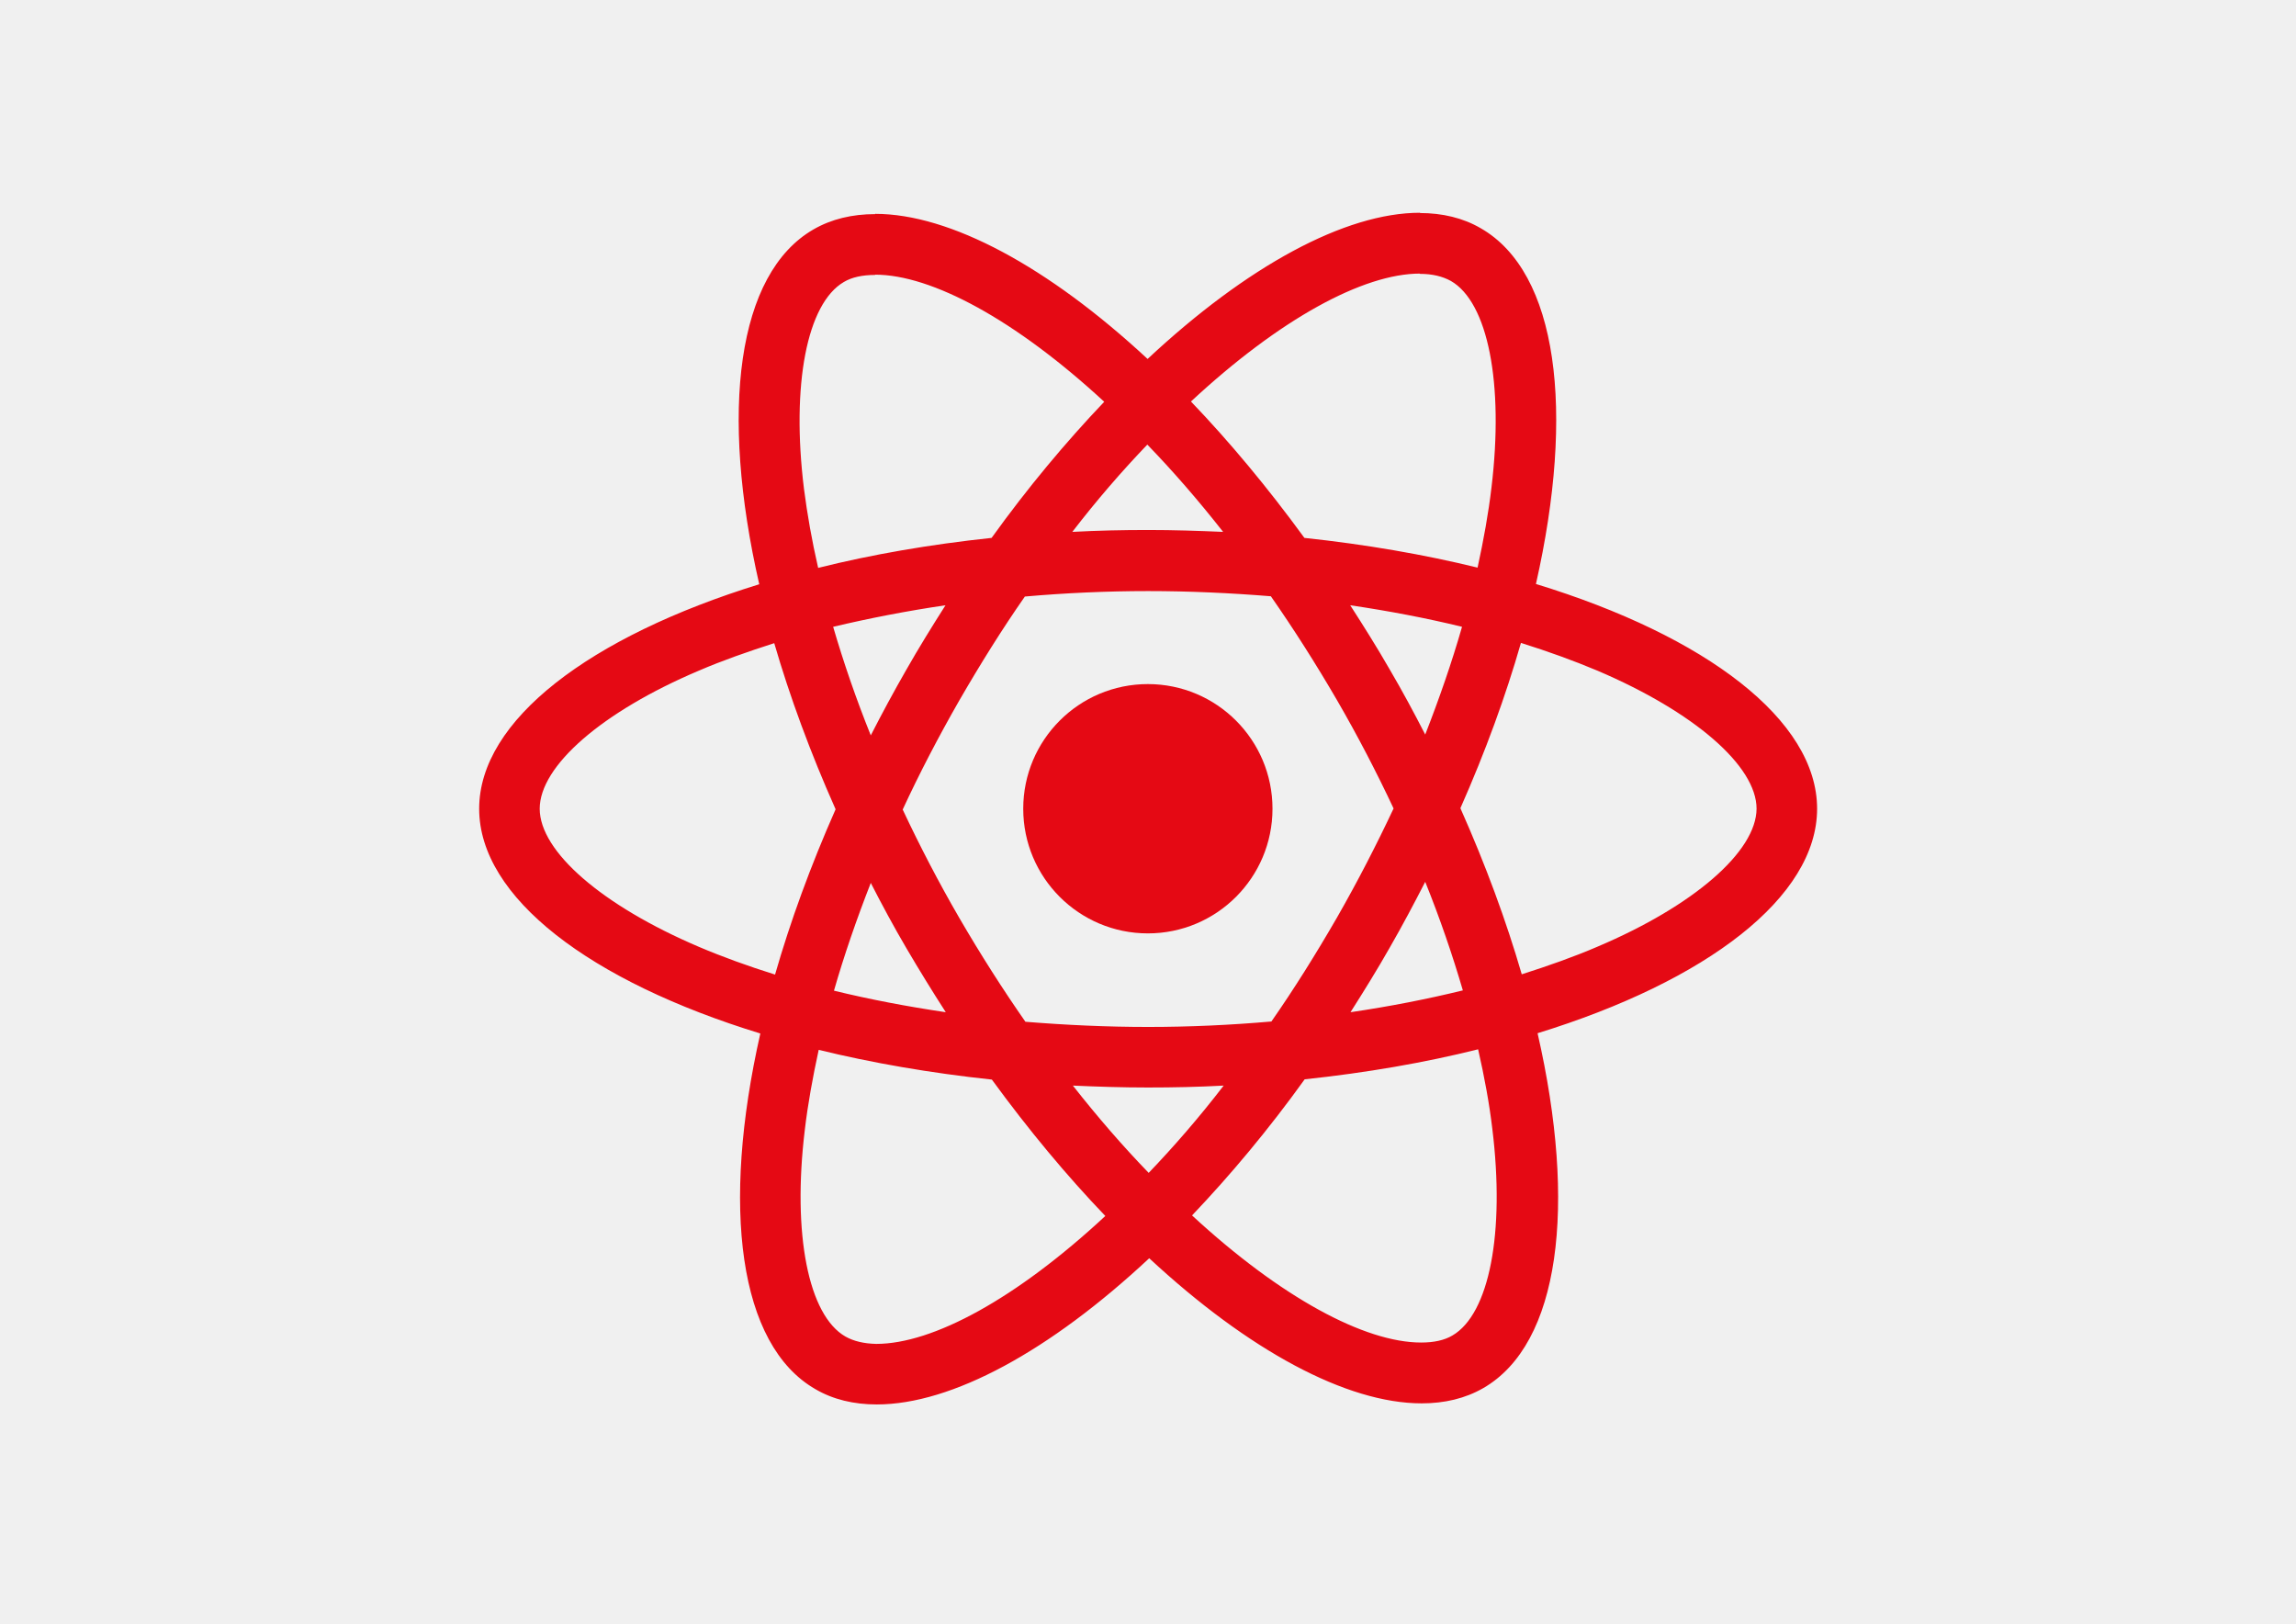
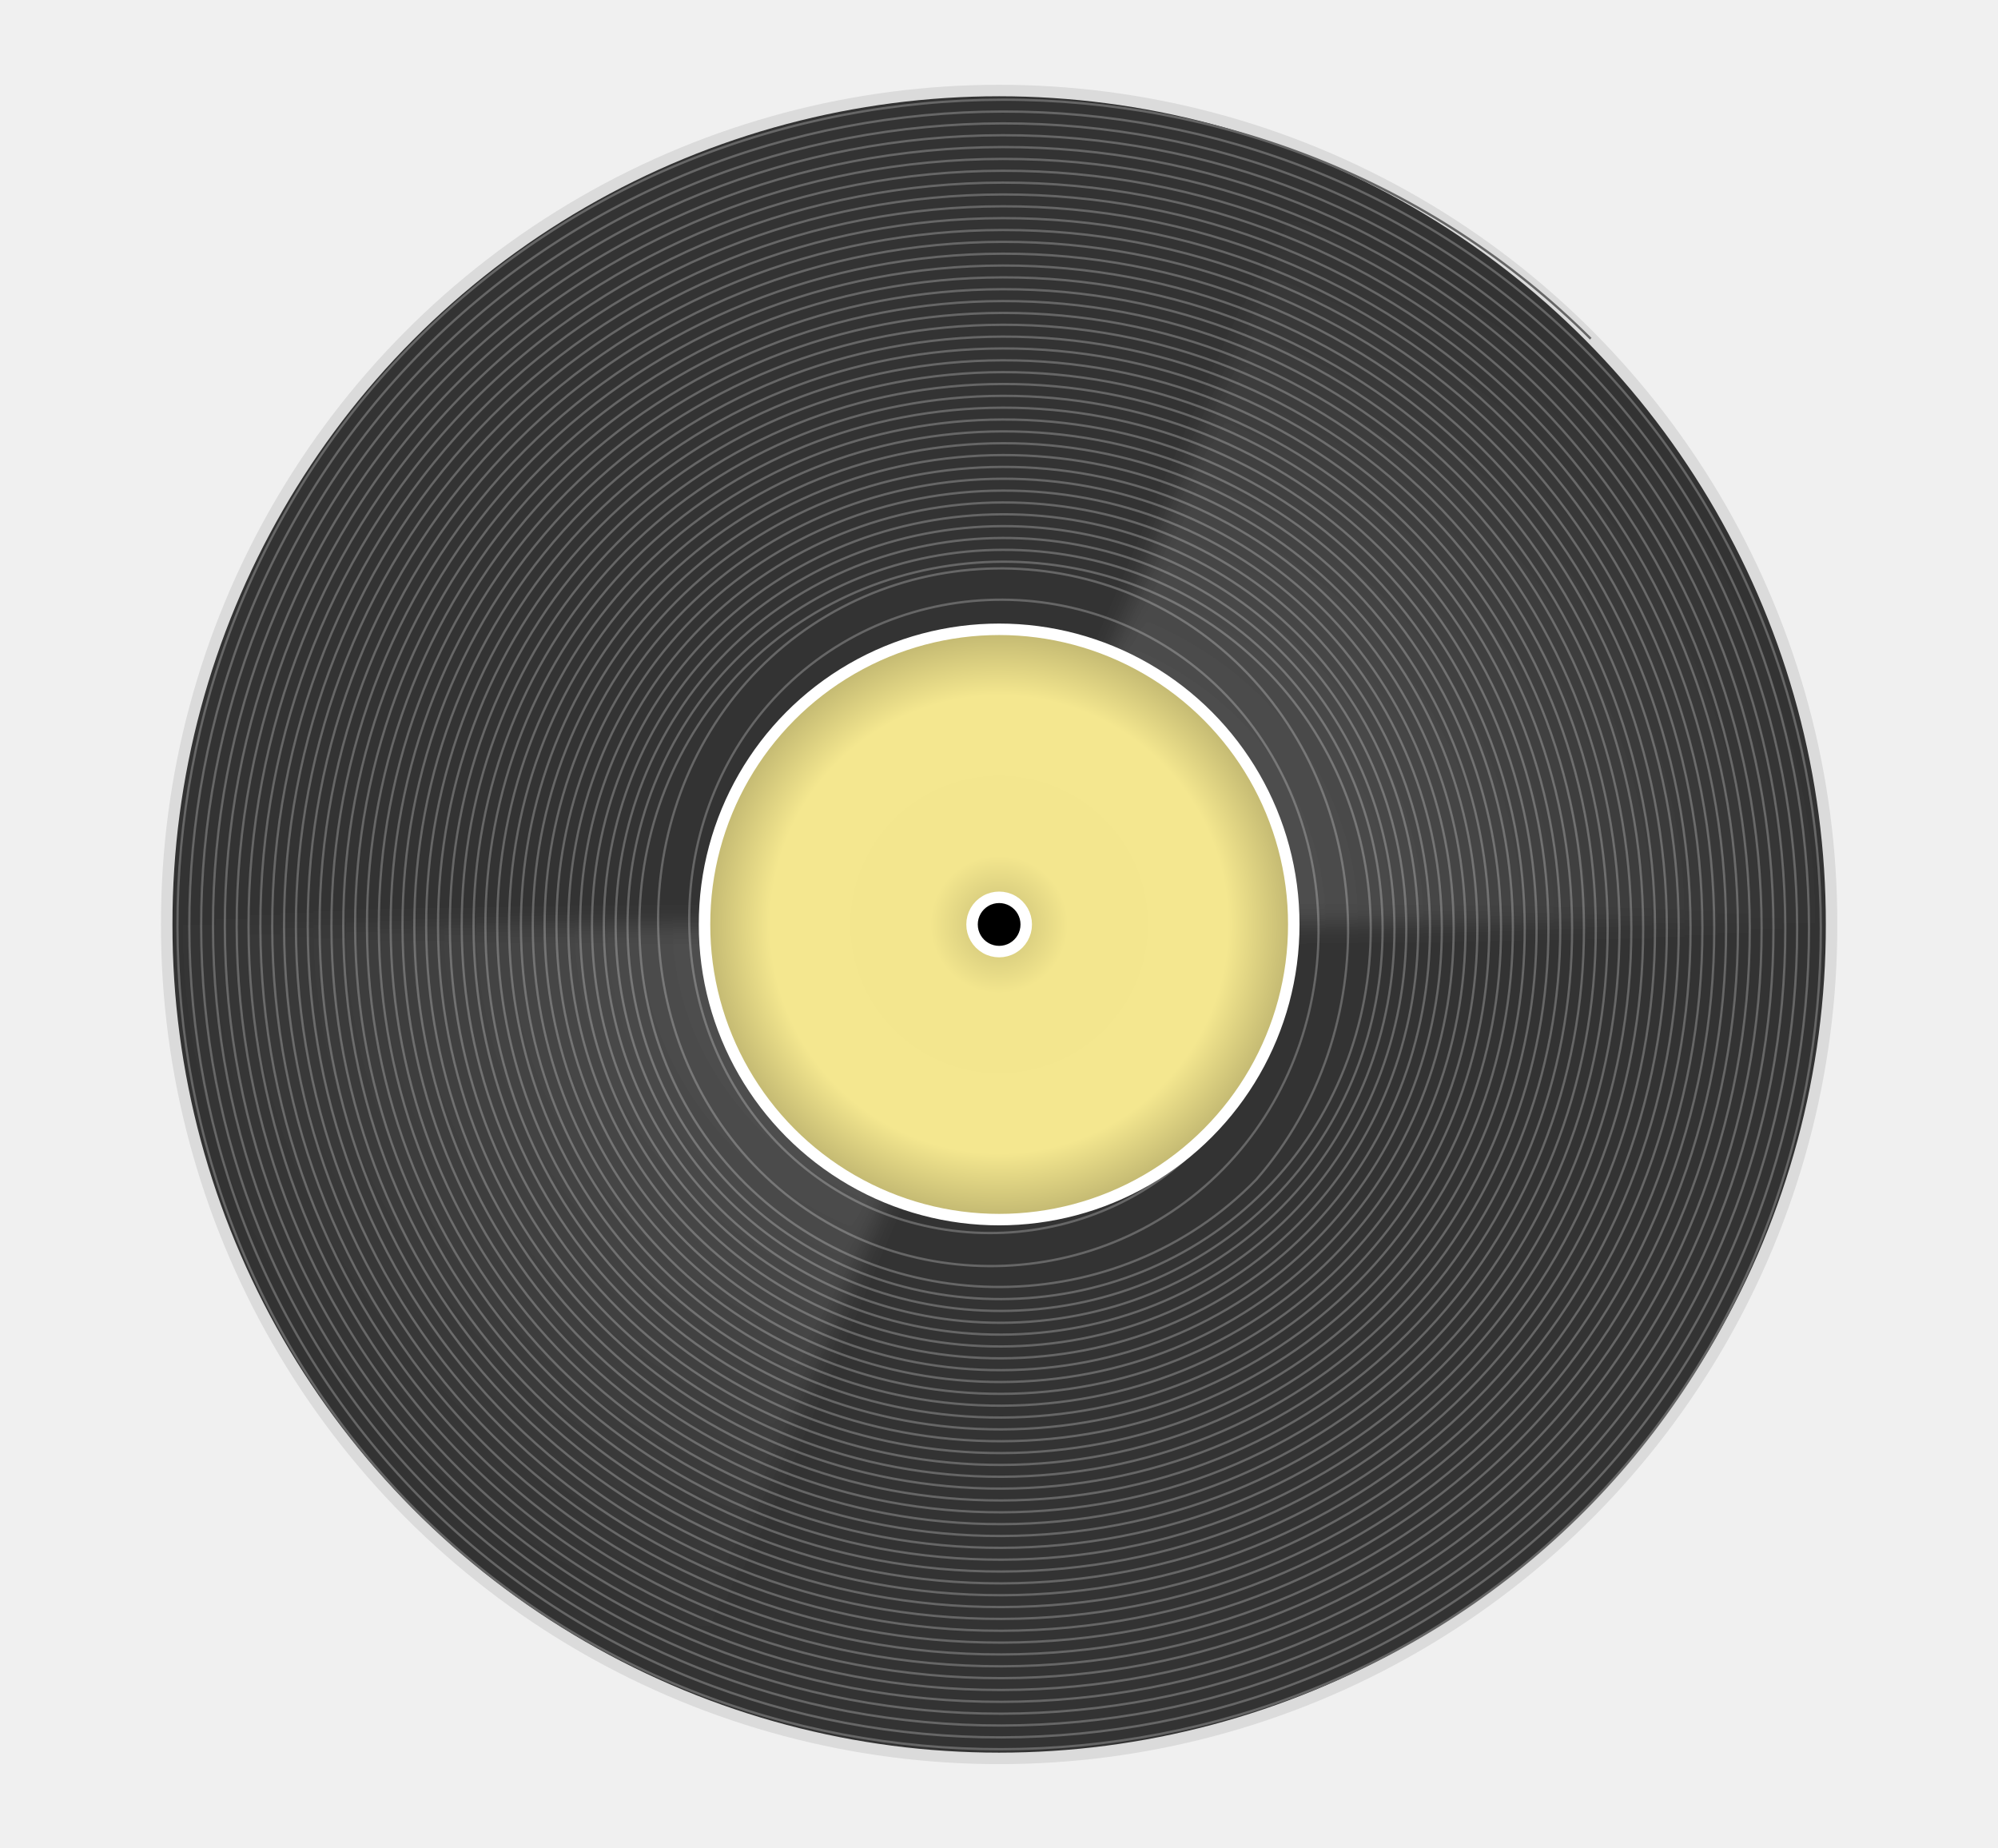
- <svg xmlns="http://www.w3.org/2000/svg" viewBox="0 0 841.9 595.3">
-   <g fill="#e50914">
-     <path d="M666.3 296.5c0-32.5-40.7-63.3-103.1-82.4 14.4-63.6 8-114.2-20.2-130.4-6.5-3.8-14.1-5.6-22.4-5.6v22.3c4.6 0 8.3.9 11.4 2.6 13.6 7.8 19.5 37.5 14.9 75.7-1.1 9.4-2.9 19.3-5.1 29.4-19.6-4.8-41-8.5-63.5-10.9-13.5-18.5-27.5-35.3-41.6-50 32.6-30.3 63.2-46.9 84-46.9V78c-27.5 0-63.5 19.6-99.9 53.6-36.4-33.8-72.4-53.2-99.9-53.2v22.3c20.7 0 51.4 16.5 84 46.6-14 14.7-28 31.4-41.3 49.9-22.6 2.4-44 6.1-63.6 11-2.3-10-4-19.7-5.2-29-4.7-38.2 1.1-67.9 14.6-75.8 3-1.8 6.9-2.6 11.5-2.6V78.5c-8.4 0-16 1.8-22.6 5.6-28.1 16.2-34.4 66.7-19.9 130.1-62.2 19.2-102.7 49.9-102.7 82.3 0 32.5 40.7 63.3 103.1 82.4-14.4 63.6-8 114.2 20.2 130.4 6.5 3.8 14.1 5.6 22.5 5.6 27.5 0 63.5-19.6 99.9-53.6 36.4 33.8 72.4 53.2 99.9 53.2 8.4 0 16-1.8 22.6-5.6 28.1-16.2 34.4-66.7 19.9-130.1 62-19.1 102.5-49.9 102.5-82.3zm-130.2-66.7c-3.7 12.9-8.3 26.2-13.5 39.5-4.1-8-8.4-16-13.1-24-4.6-8-9.5-15.8-14.4-23.4 14.2 2.1 27.9 4.7 41 7.9zm-45.8 106.5c-7.8 13.5-15.8 26.3-24.1 38.2-14.9 1.3-30 2-45.2 2-15.1 0-30.2-.7-45-1.9-8.3-11.9-16.4-24.6-24.2-38-7.6-13.1-14.5-26.4-20.8-39.8 6.2-13.4 13.2-26.8 20.7-39.9 7.8-13.5 15.8-26.3 24.1-38.2 14.9-1.3 30-2 45.2-2 15.1 0 30.2.7 45 1.9 8.3 11.9 16.4 24.6 24.2 38 7.6 13.1 14.5 26.4 20.8 39.8-6.3 13.4-13.2 26.8-20.7 39.9zm32.3-13c5.4 13.4 10 26.8 13.8 39.8-13.1 3.2-26.9 5.9-41.2 8 4.9-7.7 9.8-15.6 14.4-23.7 4.6-8 8.9-16.1 13-24.1zM421.2 430c-9.3-9.6-18.6-20.3-27.8-32 9 .4 18.2.7 27.5.7 9.4 0 18.7-.2 27.8-.7-9 11.7-18.3 22.4-27.5 32zm-74.4-58.9c-14.2-2.1-27.9-4.7-41-7.9 3.7-12.9 8.3-26.2 13.5-39.5 4.1 8 8.4 16 13.1 24 4.7 8 9.5 15.8 14.4 23.4zM420.7 163c9.3 9.6 18.6 20.3 27.8 32-9-.4-18.2-.7-27.5-.7-9.4 0-18.7.2-27.8.7 9-11.7 18.3-22.4 27.5-32zm-74 58.9c-4.9 7.7-9.8 15.6-14.4 23.7-4.6 8-8.9 16-13 24-5.4-13.4-10-26.8-13.8-39.8 13.1-3.1 26.9-5.8 41.2-7.9zm-90.5 125.2c-35.4-15.1-58.3-34.9-58.3-50.6 0-15.7 22.9-35.6 58.3-50.6 8.6-3.7 18-7 27.7-10.1 5.7 19.6 13.2 40 22.5 60.9-9.2 20.8-16.6 41.1-22.2 60.6-9.9-3.1-19.3-6.5-28-10.2zM310 490c-13.6-7.8-19.5-37.5-14.9-75.7 1.1-9.4 2.9-19.3 5.1-29.4 19.6 4.8 41 8.5 63.5 10.9 13.5 18.5 27.5 35.3 41.6 50-32.6 30.3-63.2 46.9-84 46.9-4.5-.1-8.3-1-11.3-2.7zm237.2-76.2c4.7 38.2-1.1 67.9-14.6 75.8-3 1.8-6.9 2.6-11.5 2.6-20.7 0-51.4-16.5-84-46.6 14-14.7 28-31.4 41.3-49.9 22.6-2.4 44-6.1 63.6-11 2.3 10.1 4.1 19.8 5.2 29.1zm38.5-66.7c-8.6 3.7-18 7-27.7 10.1-5.7-19.6-13.2-40-22.5-60.9 9.2-20.8 16.6-41.1 22.2-60.6 9.9 3.1 19.3 6.5 28.1 10.2 35.4 15.1 58.3 34.9 58.3 50.6-.1 15.7-23 35.6-58.4 50.6zM320.8 78.4z" />
-     <circle cx="420.9" cy="296.5" r="45.7" />
-     <path d="M520.5 78.1z" />
+ <svg xmlns="http://www.w3.org/2000/svg" xmlns:xlink="http://www.w3.org/1999/xlink" width="870.527" height="805.011" id="svg2" version="1.1">
+   <defs id="defs4">
+     <linearGradient id="linearGradient3795">
+       <stop style="stop-color:#ffffff;stop-opacity:0.1;" offset="0" id="stop3797" />
+       <stop style="stop-color:#ffffff;stop-opacity:0;" offset="1" id="stop3799" />
+     </linearGradient>
+     <linearGradient id="linearGradient3781">
+       <stop style="stop-color:#c8be75;stop-opacity:1" offset="0" id="stop3783" />
+       <stop id="stop3809" offset="0.229" style="stop-color:#f3e68e;stop-opacity:1" />
+       <stop id="stop3789" offset="0.762" style="stop-color:#f4e78f;stop-opacity:1;" />
+       <stop style="stop-color:#bdb36e;stop-opacity:1;" offset="1" id="stop3785" />
+     </linearGradient>
+     <radialGradient xlink:href="#linearGradient3781" id="radialGradient3787" cx="428.86" cy="579.383" fx="428.86" fy="579.383" r="357.84" gradientUnits="userSpaceOnUse" />
+     <radialGradient xlink:href="#linearGradient3795" id="radialGradient3801" cx="370.404" cy="477.944" fx="370.404" fy="477.944" r="362.72" gradientTransform="matrix(1,0,0,0.9247394,0,35.97037)" gradientUnits="userSpaceOnUse" />
+     <filter id="filter3803" color-interpolation-filters="sRGB">
+       <feGaussianBlur id="feGaussianBlur3805" stdDeviation="5" result="result1" />
+       <feComposite id="feComposite3807" in2="result1" operator="arithmetic" k2="2" in="result1" k1="0" k3="0" k4="0" />
+     </filter>
+     <radialGradient xlink:href="#linearGradient3795" id="radialGradient3822" gradientUnits="userSpaceOnUse" gradientTransform="matrix(1,0,0,0.9247394,0,35.97037)" cx="370.404" cy="477.944" fx="370.404" fy="477.944" r="362.72" />
+     <radialGradient xlink:href="#linearGradient3781" id="radialGradient3824" gradientUnits="userSpaceOnUse" cx="428.86" cy="579.383" fx="428.86" fy="579.383" r="357.84" />
+   </defs>
+   <g id="layer1" transform="translate(64.8594,-75.43857)">
+     <g id="g3804">
+       <path transform="matrix(1.033272,0,0,1.033272,-72.66139,-120.4907)" d="m 779.864,579.383 a 351.004,351.004 0 1 1 -702.007,0 351.004,351.004 0 1 1 702.007,0 z" id="path2985" style="fill:#333333;stroke:#dbdbdb;stroke-width:4.839;stroke-miterlimit:4;stroke-opacity:1;stroke-dasharray:none" />
+       <path id="path3801" d="m 435.327,402.731 c 20.443,-20.443 35.324,7.298 25.504,25.504 -11.894,22.05 -42.145,23.643 -60.829,9.822 -24.856,-18.386 -26.349,-54.939 -7.416,-78.067 22.743,-27.782 65.056,-29.098 91.671,-6.188 30.502,26.256 31.678,73.658 5.41,103.27 -29.283,33.011 -81.257,34.08 -113.542,4.862 -35.34,-31.983 -36.324,-88.13 -4.448,-122.852 34.441,-37.517 94.448,-38.432 131.423,-4.122 39.566,36.713 40.424,100.322 3.857,139.403 -38.834,41.505 -105.832,42.316 -146.897,3.636 -43.349,-40.83 -44.119,-111.037 -3.448,-153.982 42.722,-45.111 115.98,-45.845 160.716,-3.286 46.799,44.522 47.502,120.697 3.143,167.146 -46.243,48.422 -125.215,49.098 -173.307,3.018 -49.987,-47.895 -50.637,-129.556 -2.905,-179.231 49.484,-51.499 133.739,-52.127 184.941,-2.804 52.962,51.018 53.57,137.78 2.713,190.459 -52.501,54.382 -141.691,54.972 -195.802,2.63 -55.762,-53.938 -56.334,-145.484 -2.553,-200.986 55.334,-57.104 149.169,-57.661 206.022,-2.483 58.412,56.69 58.954,152.754 2.418,210.924 -58.011,59.687 -156.246,60.216 -215.7,2.358 -60.933,-59.298 -61.45,-159.653 -2.301,-220.36 60.555,-62.151 162.98,-62.656 225.888,-2.32 59.983,64.116 56.931,168.729 -5.264,229.72 -62.784,61.569 -164.905,58.601 -224.319,-6.04 -59.972,-65.248 -56.866,-171.583 6.358,-233.573 63.813,-62.568 167.602,-59.548 227.981,6.154 60.937,66.309 57.778,174.366 -6.476,237.355 -64.843,63.567 -170.298,60.495 -231.643,-6.268 -61.903,-67.37 -58.689,-177.149 6.593,-241.137 65.872,-64.566 172.995,-61.442 235.305,6.382 62.868,68.432 59.601,179.932 -6.711,244.919 -66.902,65.565 -175.691,62.39 -238.966,-6.496 -63.833,-69.493 -60.513,-182.715 6.829,-248.702 67.931,-66.564 178.388,-63.337 242.628,6.61 64.798,70.554 61.424,185.498 -6.947,252.484 -68.961,67.563 -181.085,64.284 -246.29,-6.724 -65.764,-71.615 -62.336,-188.281 7.065,-256.266 69.99,-68.562 183.781,-65.231 249.952,6.838 66.729,72.676 63.248,191.064 -7.182,260.048 -71.02,69.561 -186.478,66.178 -253.614,-6.952 -67.694,-73.738 -64.159,-193.847 7.3,-263.83 72.049,-70.56 189.174,-67.125 257.276,7.066 68.659,74.799 65.071,196.63 -7.418,267.612 -73.079,71.559 -191.871,68.072 -260.938,-7.18 -69.625,-75.86 -65.983,-199.413 7.536,-271.394 74.108,-72.558 194.567,-69.019 264.6,7.294 70.59,76.921 66.894,202.196 -7.654,275.176 -75.137,73.557 -197.264,69.966 -268.261,-7.408 -71.555,-77.982 -67.806,-204.979 7.771,-278.958 76.167,-74.556 199.96,-70.914 271.923,7.522 72.52,79.044 68.718,207.762 -7.889,282.74 -77.196,75.555 -202.657,71.861 -275.585,-7.636 -73.486,-80.105 -69.629,-210.545 8.007,-286.522 78.226,-76.554 205.354,-72.808 279.247,7.75 74.451,81.166 70.541,213.328 -8.125,290.305 -79.255,77.553 -208.05,73.755 -282.909,-7.864 -75.416,-82.227 -71.453,-216.111 8.243,-294.087 80.285,-78.552 210.747,-74.702 286.571,7.978 76.382,83.288 72.364,218.894 -8.36,297.869 -81.314,79.552 -213.443,75.649 -290.233,-8.092 -77.347,-84.35 -73.276,-221.677 8.478,-301.651 82.344,-80.551 216.14,-76.596 293.895,8.206 78.312,85.411 74.187,224.46 -8.596,305.433 -83.373,81.55 -218.836,77.543 -297.556,-8.321 -79.277,-86.472 -75.099,-227.243 8.714,-309.215 84.403,-82.549 221.533,-78.491 301.218,8.435 80.243,87.533 76.011,230.026 -8.831,312.997 -85.432,83.548 -224.23,79.438 -304.88,-8.549 -81.208,-88.594 -76.922,-232.809 8.949,-316.779 86.462,-84.547 226.926,-80.385 308.542,8.663 82.173,89.656 77.834,235.592 -9.067,320.561 -87.491,85.546 -229.623,81.332 -312.204,-8.777 -83.138,-90.717 -78.746,-238.375 9.185,-324.343 88.52,-86.545 232.319,-82.279 315.866,8.891 84.104,91.778 79.657,241.158 -9.303,328.126 -89.55,87.544 -235.016,83.226 -319.528,-9.005 -85.069,-92.839 -80.569,-243.941 9.42,-331.908 90.579,-88.543 237.712,-84.173 323.19,9.119 86.034,93.9 81.481,246.725 -9.538,335.69 -91.609,89.542 -240.409,85.12 -326.851,-9.233 -87,-94.961 -82.392,-249.508 9.656,-339.472 92.638,-90.541 243.106,-86.067 330.513,9.347 87.965,96.023 83.304,252.291 -9.774,343.254 -93.668,91.54 -245.802,87.015 -334.175,-9.461 -88.93,-97.084 -84.216,-255.074 9.892,-347.036 94.697,-92.539 248.499,-87.962 337.837,9.575 89.895,98.145 85.127,257.857 -10.009,350.818 -95.727,93.538 -251.195,88.909 -341.499,-9.689 -90.861,-99.206 -86.039,-260.64 10.127,-354.6 96.756,-94.537 253.892,-89.856 345.161,9.803 91.826,100.267 86.951,263.423 -10.245,358.382 -97.786,95.536 -256.588,90.803 -348.823,-9.917 -92.791,-101.329 -87.862,-266.206 10.363,-362.164 98.815,-96.535 259.285,-91.75 352.484,10.031 93.757,102.39 88.774,268.989 -10.48,365.947 C 508.569,686.465 346.432,681.628 252.267,578.785 157.545,475.334 162.582,307.014 262.865,209.057 363.74,110.523 527.544,115.412 622.674,219.316 718.361,323.828 713.271,493.871 611.958,592.827 510.054,692.359 344.583,687.418 248.488,582.453 151.835,476.88 156.979,305.116 259.321,205.161 362.254,104.629 529.393,109.622 626.453,215.648 724.071,322.282 718.874,495.769 615.502,596.723 511.539,698.253 342.734,693.209 244.708,586.121 146.125,478.426 151.376,303.217 255.777,201.264 360.769,98.735 531.242,103.831 630.233,211.98 729.781,320.737 724.477,497.667 619.046,600.619 513.024,704.148 340.885,698.999 240.928,589.79 140.415,479.971 145.773,301.319 252.233,197.368 359.284,92.841 533.091,98.041 634.013,208.312 735.491,319.191 730.08,499.565 622.59,604.515 514.51,710.042 339.036,704.79 237.149,593.458 134.705,481.517 140.17,299.421 248.689,193.472 357.799,86.946 534.94,92.251 637.792,204.644 741.202,317.645 735.683,501.463 626.134,608.411 515.995,715.936 337.187,710.58 233.369,597.126 128.994,483.063 134.567,297.523 245.145,189.576 356.314,81.052 536.789,86.46 641.572,200.976 746.912,316.1 741.286,503.361 629.678,612.307 517.48,721.83 335.338,716.37 229.589,600.794 123.284,484.608 128.964,295.625 241.601,185.68 354.829,75.158 538.638,80.67 645.352,197.308 752.622,314.554 746.889,505.259 633.222,616.204 518.965,727.725 333.489,722.161 225.81,604.462 117.574,486.154 123.361,293.727 238.057,181.784 353.343,69.264 540.487,74.879 649.131,193.64 758.332,313.008 752.492,507.157 636.766,620.1 520.45,733.619 331.639,727.951 222.03,608.13 111.864,487.7 117.758,291.829 234.513,177.888 351.858,63.37 542.336,69.089 652.911,189.972 764.043,311.463 758.095,509.055 640.31,623.996 521.935,739.513 329.79,733.742 218.25,611.798 106.153,489.246 112.155,289.931 230.969,173.991 350.373,57.475 544.185,63.299 656.691,186.304 769.753,309.917 763.698,510.953 643.854,627.892 523.421,745.407 327.941,739.532 214.471,615.466 100.443,490.791 106.552,288.033 227.425,170.095 348.888,51.581 546.034,57.508 660.47,182.635 775.463,308.371 769.301,512.851 647.398,631.788 524.906,751.301 326.092,745.322 210.691,619.134 94.733,492.337 100.949,286.135 223.881,166.199 347.403,45.687 547.883,51.718 664.25,178.967 781.173,306.826 774.904,514.749 650.943,635.684 526.391,757.196 324.243,751.113 206.911,622.802 89.023,493.883 95.346,284.237 220.337,162.303 345.918,39.793 549.732,45.927 668.03,175.299 786.883,305.28 780.507,516.647 654.487,639.58 527.876,763.09 322.394,756.903 203.132,626.47 83.313,495.428 89.743,282.339 216.792,158.407 344.432,33.898 551.581,40.137 671.809,171.631 792.594,303.734 786.11,518.545 658.031,643.477 529.361,768.984 320.545,762.694 199.352,630.138 77.602,496.974 84.14,280.441 213.248,154.511 342.947,28.004 553.431,34.347 675.589,167.963 798.304,302.189 791.713,520.443 661.575,647.373 530.846,774.878 318.696,768.484 195.572,633.806 71.892,498.52 78.537,278.543 209.704,150.615 341.462,22.11 555.28,28.556 679.369,164.295 804.014,300.643 797.315,522.341 665.119,651.269 532.332,780.773 316.847,774.274 191.793,637.474 66.182,500.065 72.934,276.645 206.16,146.718 339.977,16.216 557.129,22.766 683.148,160.627 809.724,299.097 802.918,524.239 668.663,655.165 533.817,786.667 314.998,780.065 188.013,641.142 60.472,501.611 67.331,274.747 202.616,142.822 338.492,10.321 558.978,16.975 686.928,156.959 815.435,297.552 808.521,526.137 672.207,659.061 535.302,792.561 313.149,785.855 184.233,644.81 54.761,503.157 61.728,272.849 199.072,138.926 337.007,4.427 560.827,11.185 690.708,153.291 821.145,296.006 814.124,528.035 675.751,662.957 536.787,798.455 311.3,791.646 180.454,648.478 49.051,504.702 56.125,270.951 195.528,135.03 335.521,-1.467 562.676,5.395 694.487,149.623 826.855,294.46 819.727,529.933 679.295,666.853 538.272,804.35 309.451,797.436 176.674,652.146 43.341,506.248 50.522,269.053 191.984,131.134 334.036,-7.361 564.525,-0.396 698.267,145.955 832.565,292.914 825.33,531.831 682.839,670.75 539.757,810.244 307.602,803.226 172.894,655.815 37.631,507.794 44.919,267.155 188.44,127.238" style="fill:none;stroke:#666666;stroke-width:1.016px;stroke-linecap:butt;stroke-linejoin:miter;stroke-opacity:1" transform="matrix(0.03013676,0.9995155,-0.9677421,0.03112622,745.668,30.69606)" />
+       <path id="path3791" d="M 733.124,477.564 7.685,478.375 C 9.57,614.957 79.64,747.012 232.298,813.365 L 508.395,142.523 c 133.032,57.037 221.045,178.591 224.729,335.041 z" style="fill:url(#radialGradient3822);fill-opacity:1;stroke:none;filter:url(#filter3803)" />
+       <path style="fill:url(#radialGradient3824);fill-opacity:1;stroke:#ffffff;stroke-width:13.672;stroke-miterlimit:4;stroke-opacity:1;stroke-dasharray:none" id="path3763" d="m 779.864,579.383 a 351.004,351.004 0 1 1 -702.007,0 351.004,351.004 0 1 1 702.007,0 z" transform="matrix(0.3657102,0,0,0.3657102,213.6292,266.2831)" />
+       <path transform="matrix(0.03363299,0,0,0.03363299,356.044,458.6831)" d="m 779.864,579.383 a 351.004,351.004 0 1 1 -702.007,0 351.004,351.004 0 1 1 702.007,0 z" id="path3765" style="fill:#000000;fill-opacity:1;stroke:#ffffff;stroke-width:148.664;stroke-miterlimit:4;stroke-opacity:1;stroke-dasharray:none" />
+       <text id="text3777" y="483.605" x="374.395" style="font-size:40px;font-style:normal;font-weight:normal;line-height:125%;letter-spacing:0px;word-spacing:0px;fill:#000000;fill-opacity:1;stroke:none;font-family:Sans" xml:space="preserve">
+         <tspan y="483.605" x="374.395" id="tspan3779">   </tspan>
+       </text>
+     </g>
  </g>
</svg>
